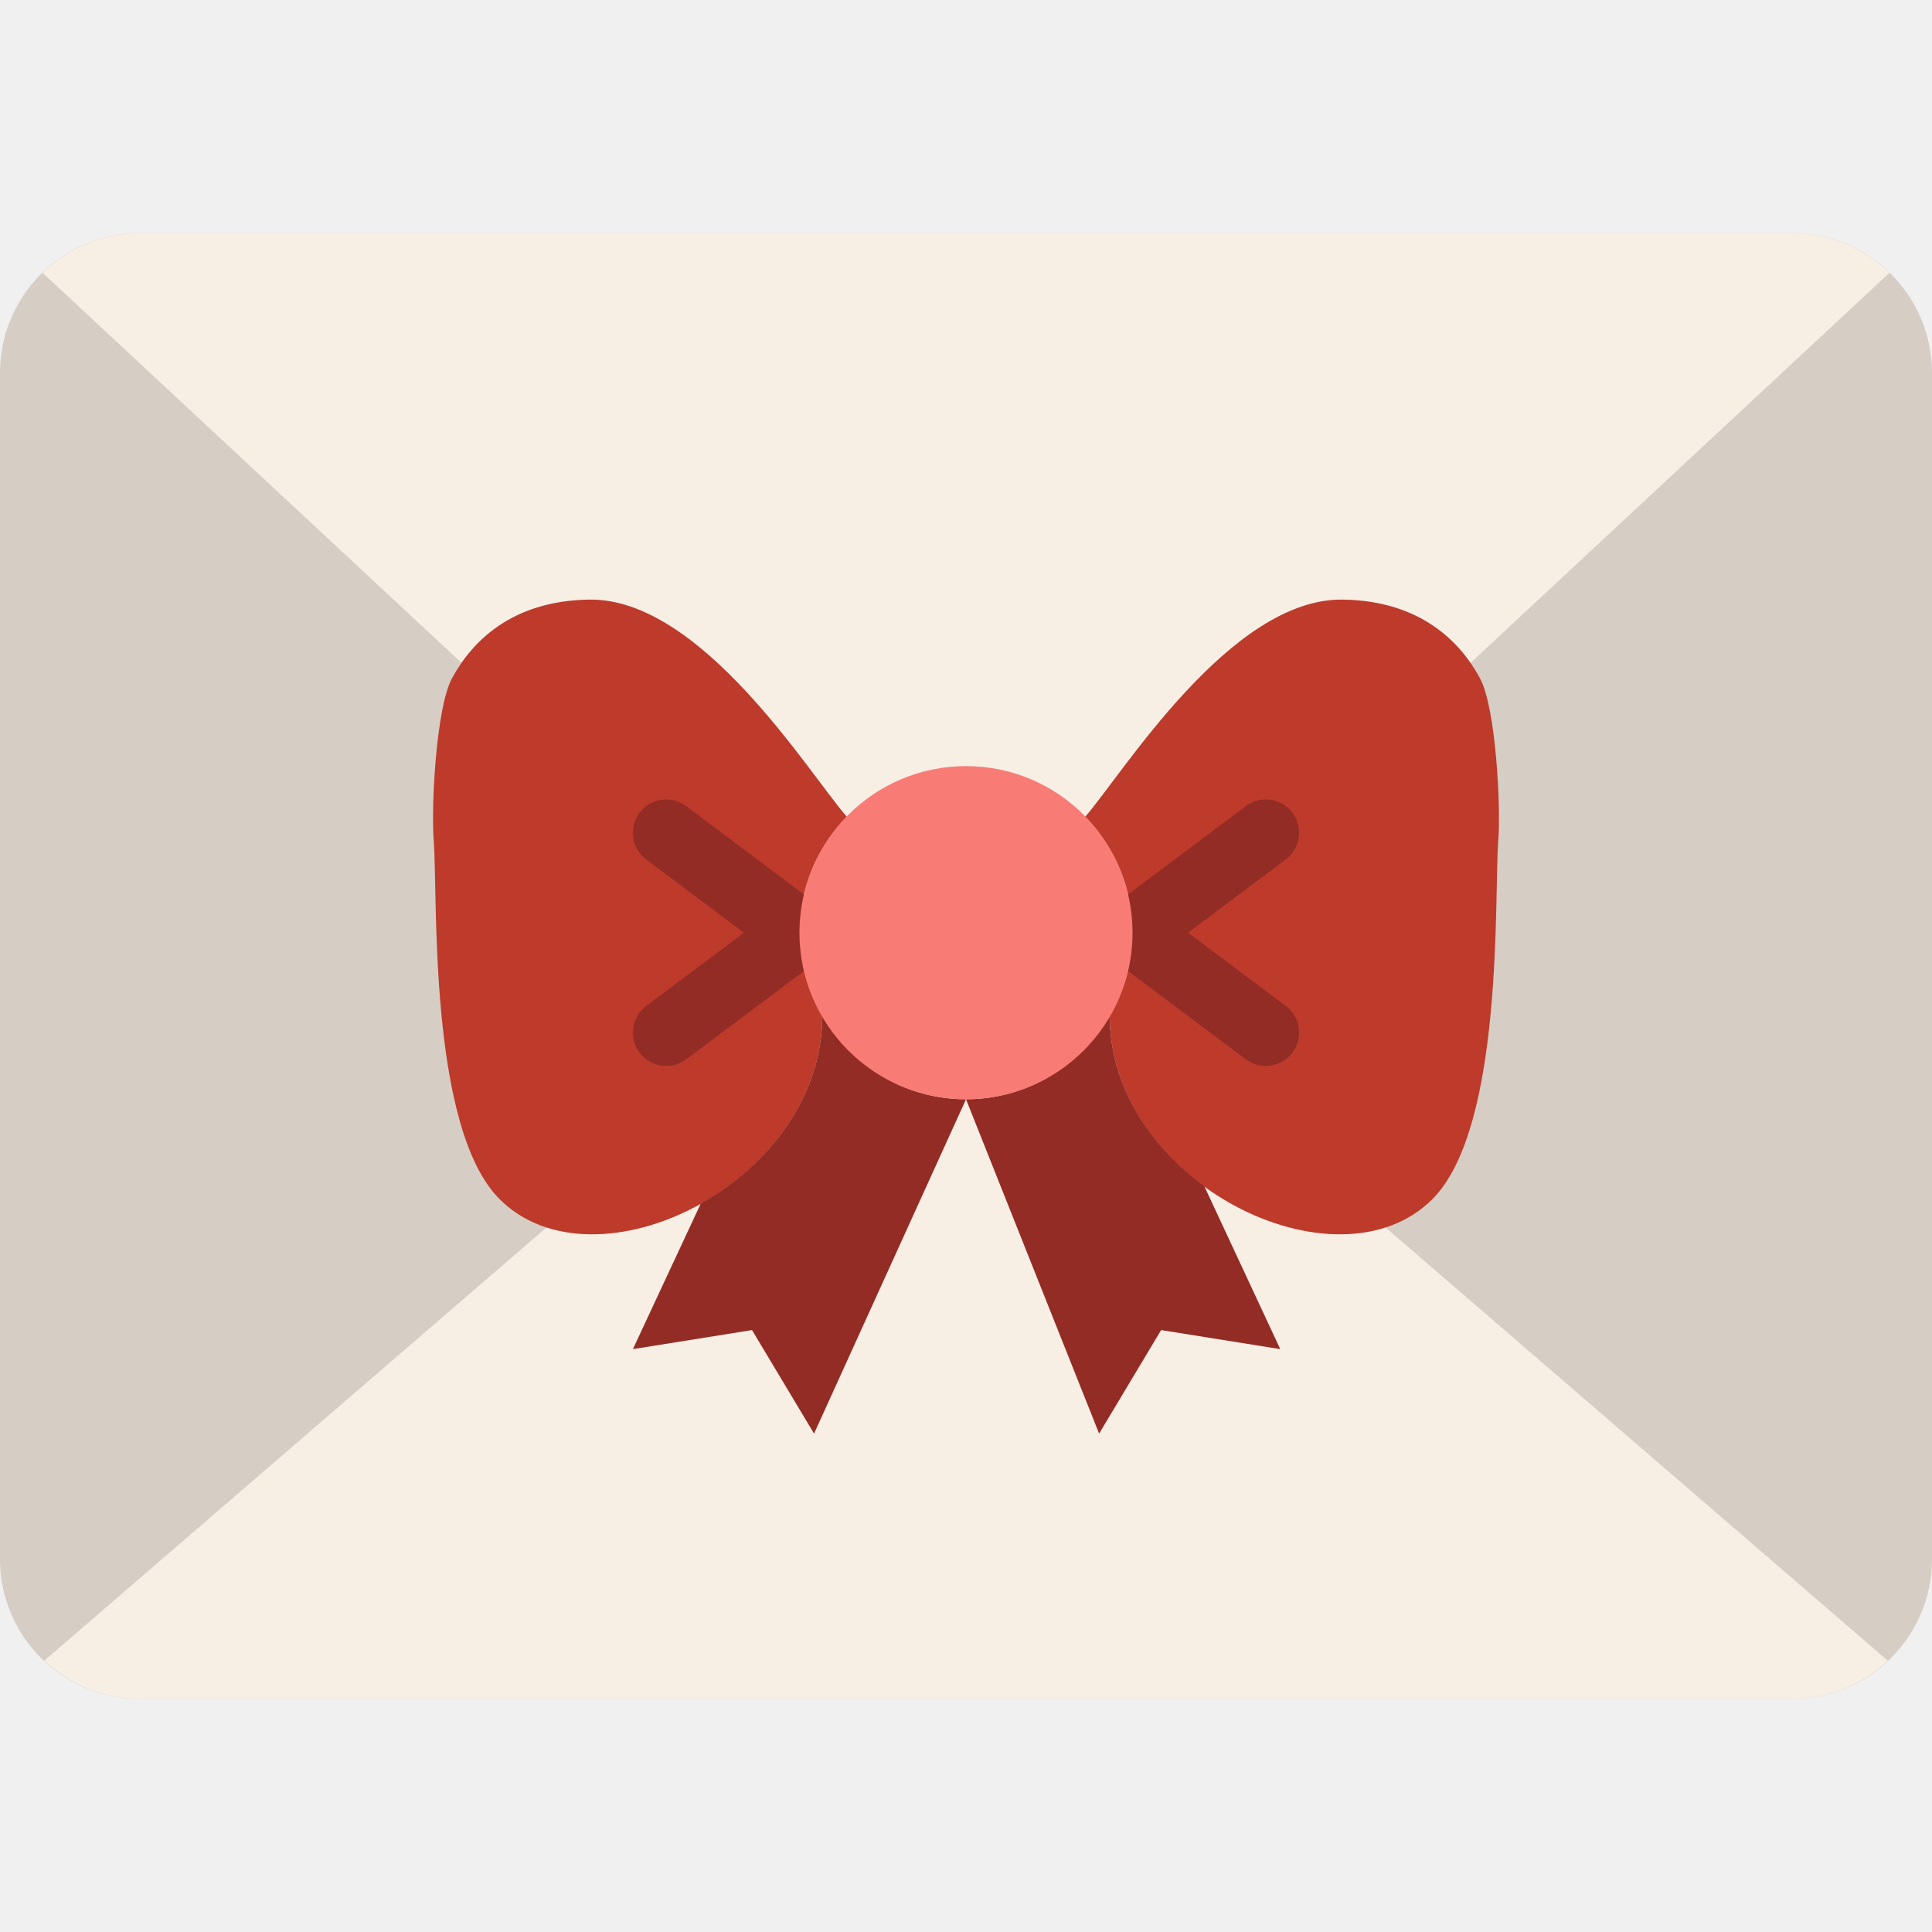
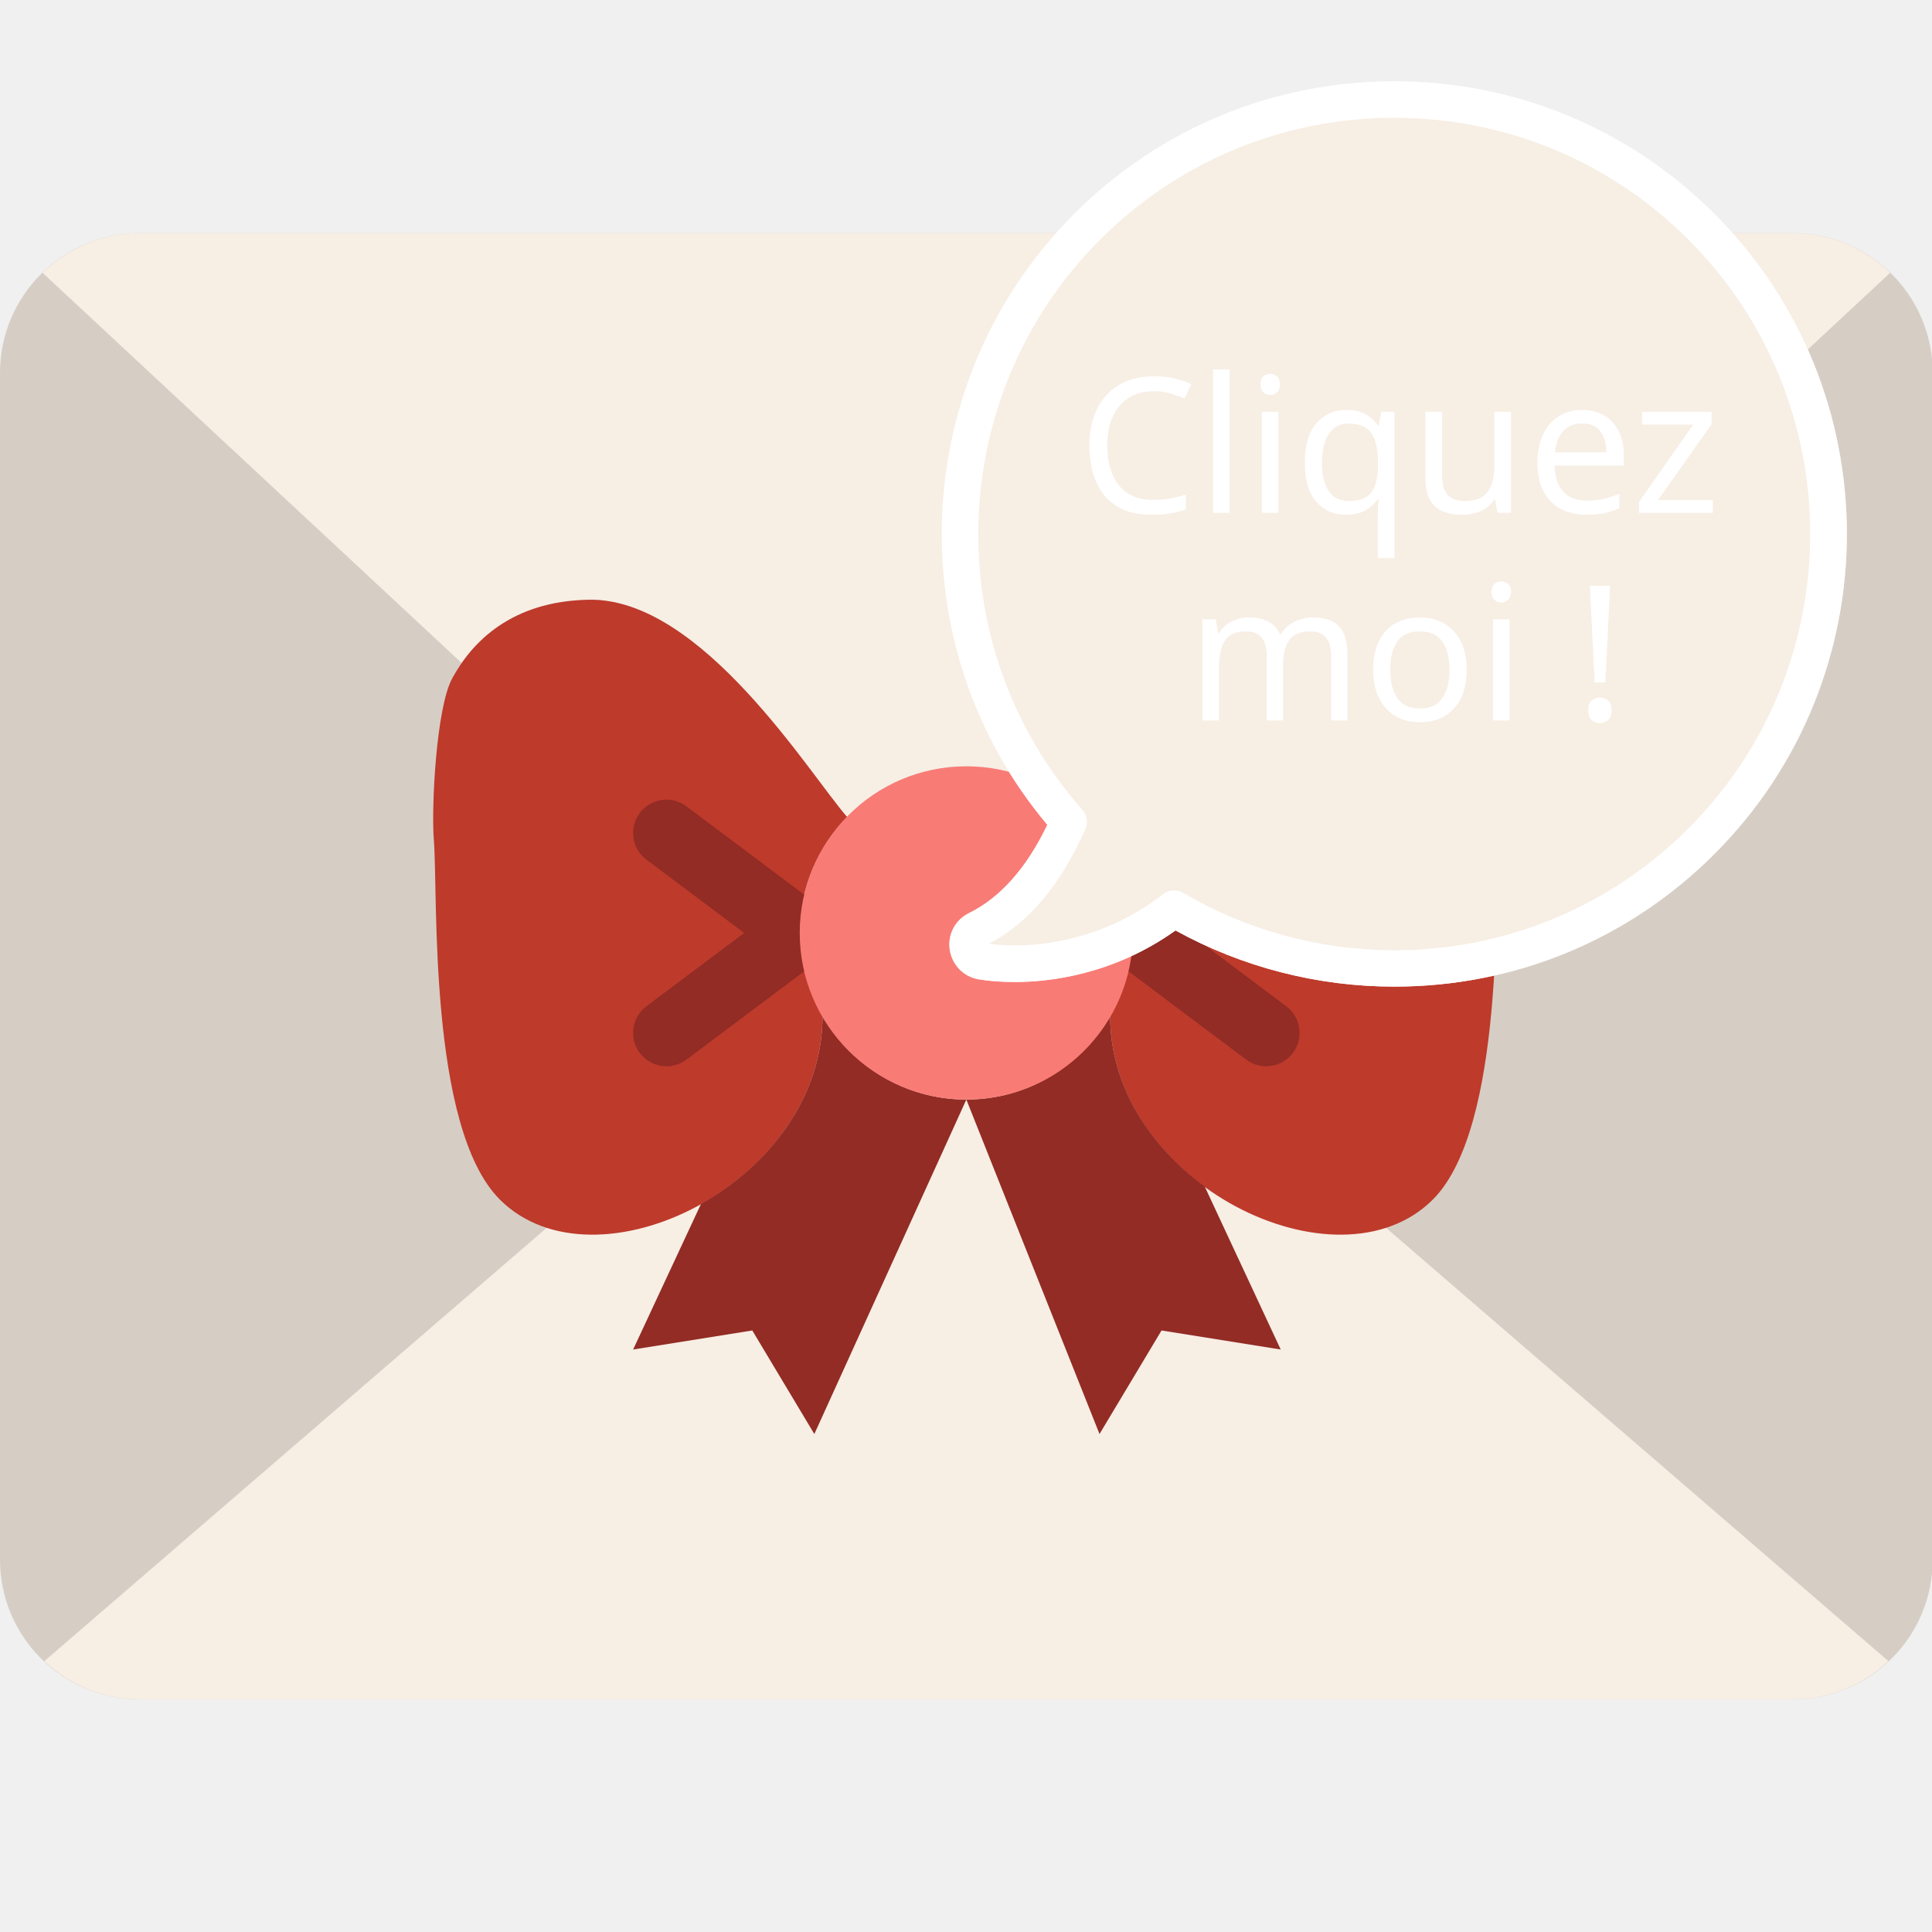
- <svg xmlns="http://www.w3.org/2000/svg" version="1.1" id="Layer_1" x="0px" y="0px" viewBox="0 0 512 512" style="enable-background:new 0 0 512 512;" xml:space="preserve">
-   <g>
-     <path style="fill:#D6CEC5;" d="M474.977,450.207H37.032C16.578,450.207,0,433.629,0,413.184V98.816   c0-20.445,16.578-37.023,37.032-37.023h437.945c20.454,0,37.023,16.578,37.023,37.023v314.368   C512,433.629,495.431,450.207,474.977,450.207" />
+ <svg xmlns="http://www.w3.org/2000/svg" version="1.1" x="0px" y="0px" width="512px" height="512px" viewBox="0 0 512 512" enable-background="new 0 0 512 512" xml:space="preserve">
+   <g id="Layer_1" display="none">
+     <g display="inline">
+       <g>
+         <path fill="#FABCA3" d="M474.977,450.207H37.032C16.578,450.207,0,433.629,0,413.184V98.816     c0-20.445,16.578-37.023,37.032-37.023h437.944c20.454,0,37.023,16.578,37.023,37.023v314.368     C512,433.629,495.431,450.207,474.977,450.207" />
+         <g>
+           <path fill="#EAD8C3" d="M367.08,325.209c-28.531,9.163-72.986-17.814-72.986-56.107l0,0      c-7.627,13.215-21.742,22.209-38.091,22.209c-16.358,0-30.464-8.994-38.091-22.209l0,0c0,38.293-44.447,65.262-72.986,56.107      L11.735,440.091c6.63,6.232,15.484,10.116,25.3,10.116H474.98c9.815,0,18.67-3.884,25.3-10.116L367.08,325.209z" />
+           <path fill="#EAD8C3" d="M474.975,61.793H37.03c-10.028,0-19.085,4.025-25.759,10.496l111.051,103.389      c5.817-8.351,15.969-16.437,33.651-16.772c29.943-0.574,58.606,46.362,68.431,57.529c8.015-8.236,19.191-13.391,31.594-13.391      c12.412,0,23.578,5.155,31.594,13.391c9.834-11.167,38.497-58.103,68.44-57.529c17.682,0.335,27.833,8.43,33.65,16.781      L500.734,72.289C494.069,65.818,485.003,61.793,474.975,61.793" />
+         </g>
+         <path fill="#8DC4FD" d="M119.804,179.719c5.208-9.569,15.625-20.427,36.167-20.815c29.943-0.574,58.606,46.362,68.431,57.529     c-7.733,7.954-12.544,18.776-12.544,30.746c0,8.024,2.304,15.439,6.047,21.928c0,44.553-60.248,73.931-85.495,48.692     c-19.112-19.12-16.331-81.108-17.479-95.241C114.243,213.934,115.541,187.558,119.804,179.719" />
+         <g>
+           <path fill="#A7D6FE" d="M211.853,256.008c-1.836,0-3.699-0.574-5.288-1.766l-35.31-26.483      c-3.902-2.922-4.687-8.457-1.766-12.359c2.931-3.911,8.457-4.687,12.359-1.766l35.31,26.483      c3.902,2.922,4.687,8.457,1.766,12.359C217.185,254.79,214.537,256.008,211.853,256.008" />
+           <path fill="#A7D6FE" d="M176.561,282.491c-2.684,0-5.332-1.218-7.071-3.531c-2.922-3.901-2.136-9.437,1.766-12.358l35.31-26.483      c3.911-2.913,9.437-2.136,12.359,1.766c2.922,3.902,2.136,9.437-1.766,12.359l-35.31,26.483      C180.259,281.917,178.397,282.491,176.561,282.491" />
+         </g>
+         <path fill="#8DC4FD" d="M392.196,179.719c-5.208-9.569-15.625-20.427-36.167-20.815c-29.943-0.574-58.606,46.362-68.432,57.529     c7.733,7.954,12.545,18.776,12.545,30.746c0,8.024-2.305,15.439-6.047,21.928c0,44.553,60.247,73.931,85.494,48.692     c19.112-19.12,16.331-81.108,17.479-95.241C397.758,213.934,396.46,187.558,392.196,179.719" />
+         <g>
+           <path fill="#A7D6FE" d="M300.146,256.008c-2.684,0-5.332-1.218-7.07-3.531c-2.922-3.902-2.137-9.437,1.766-12.359l35.311-26.483      c3.91-2.922,9.437-2.145,12.358,1.766c2.922,3.902,2.136,9.437-1.766,12.359l-35.31,26.483      C303.846,255.435,301.982,256.008,300.146,256.008" />
+           <path fill="#A7D6FE" d="M335.439,282.491c-1.837,0-3.699-0.574-5.288-1.767l-35.311-26.482      c-3.901-2.922-4.687-8.457-1.766-12.359c2.931-3.902,8.457-4.679,12.358-1.766l35.311,26.482      c3.902,2.922,4.687,8.457,1.766,12.359C340.771,281.273,338.123,282.491,335.439,282.491" />
+           <path fill="#A7D6FE" d="M294.093,269.105L294.093,269.105c-7.627,13.215-21.741,22.209-38.091,22.209      c-16.358,0-30.464-8.994-38.091-22.209l0,0c0,21.821-14.486,39.953-32.203,49.857l-17.982,38.568l31.567-5.049l16.437,27.436      l40.271-88.602l35.274,88.602l16.438-27.436l31.567,5.049l-20.127-43.176C304.861,303.921,294.093,287.898,294.093,269.105" />
+         </g>
+         <path fill="#7DAEE9" d="M300.139,247.177c0,24.373-19.766,44.138-44.139,44.138s-44.138-19.765-44.138-44.138     c0-24.373,19.765-44.138,44.138-44.138S300.139,222.804,300.139,247.177" />
+       </g>
+     </g>
+   </g>
+   <g id="Calque_3" display="none">
+     <g display="inline">
+       <g>
+         <path fill="#4F0611" d="M474.977,450.207H37.032C16.578,450.207,0,433.629,0,413.184V98.816     c0-20.445,16.578-37.023,37.032-37.023h437.944c20.454,0,37.023,16.578,37.023,37.023v314.368     C512,433.629,495.431,450.207,474.977,450.207" />
+         <g>
+           <path fill="#CF4E62" d="M367.08,325.209c-28.531,9.163-72.986-17.814-72.986-56.107l0,0      c-7.627,13.215-21.742,22.209-38.091,22.209c-16.358,0-30.464-8.994-38.091-22.209l0,0c0,38.293-44.447,65.262-72.986,56.107      L11.735,440.091c6.63,6.232,15.484,10.116,25.3,10.116H474.98c9.815,0,18.67-3.884,25.3-10.116L367.08,325.209z" />
+           <path fill="#CF4E62" d="M474.975,61.793H37.03c-10.028,0-19.085,4.025-25.759,10.496l111.051,103.389      c5.817-8.351,15.969-16.437,33.651-16.772c29.943-0.574,58.606,46.362,68.431,57.529c8.015-8.236,19.191-13.391,31.594-13.391      c12.412,0,23.578,5.155,31.594,13.391c9.834-11.167,38.497-58.103,68.44-57.529c17.682,0.335,27.833,8.43,33.65,16.781      L500.734,72.289C494.069,65.818,485.003,61.793,474.975,61.793" />
+         </g>
+         <path fill="#820A1D" d="M119.804,179.719c5.208-9.569,15.625-20.427,36.167-20.815c29.943-0.574,58.606,46.362,68.431,57.529     c-7.733,7.954-12.544,18.776-12.544,30.746c0,8.024,2.304,15.439,6.047,21.928c0,44.553-60.248,73.931-85.495,48.692     c-19.112-19.12-16.331-81.108-17.479-95.241C114.243,213.934,115.541,187.558,119.804,179.719" />
+         <g>
+           <path fill="#973948" d="M211.853,256.008c-1.836,0-3.699-0.574-5.288-1.766l-35.31-26.483      c-3.902-2.922-4.687-8.457-1.766-12.359c2.931-3.911,8.457-4.687,12.359-1.766l35.31,26.483      c3.902,2.922,4.687,8.457,1.766,12.359C217.185,254.79,214.537,256.008,211.853,256.008" />
+           <path fill="#973948" d="M176.561,282.491c-2.684,0-5.332-1.218-7.071-3.531c-2.922-3.901-2.136-9.437,1.766-12.358l35.31-26.483      c3.911-2.913,9.437-2.136,12.359,1.766c2.922,3.902,2.136,9.437-1.766,12.359l-35.31,26.483      C180.259,281.917,178.397,282.491,176.561,282.491" />
+         </g>
+         <path fill="#820A1D" d="M392.196,179.719c-5.208-9.569-15.625-20.427-36.167-20.815c-29.943-0.574-58.606,46.362-68.432,57.529     c7.733,7.954,12.545,18.776,12.545,30.746c0,8.024-2.305,15.439-6.047,21.928c0,44.553,60.247,73.931,85.494,48.692     c19.112-19.12,16.331-81.108,17.479-95.241C397.758,213.934,396.46,187.558,392.196,179.719" />
+         <g>
+           <path fill="#973948" d="M300.146,256.008c-2.684,0-5.332-1.218-7.07-3.531c-2.922-3.901-2.137-9.437,1.766-12.358l35.311-26.483      c3.91-2.922,9.437-2.145,12.358,1.766c2.922,3.902,2.136,9.437-1.766,12.359l-35.31,26.483      C303.846,255.436,301.982,256.008,300.146,256.008" />
+           <path fill="#973948" d="M335.439,282.491c-1.837,0-3.699-0.574-5.288-1.767l-35.311-26.482      c-3.901-2.922-4.687-8.457-1.766-12.359c2.931-3.902,8.457-4.679,12.358-1.766l35.311,26.482      c3.902,2.922,4.687,8.457,1.766,12.359C340.771,281.273,338.123,282.491,335.439,282.491" />
+           <path fill="#973948" d="M294.093,269.105L294.093,269.105c-7.627,13.215-21.741,22.209-38.091,22.209      c-16.358,0-30.464-8.994-38.091-22.209l0,0c0,21.821-14.486,39.953-32.203,49.857l-17.982,38.568l31.567-5.049l16.437,27.436      l40.271-88.602l35.274,88.602l16.438-27.436l31.567,5.049l-20.127-43.176C304.861,303.921,294.093,287.898,294.093,269.105" />
+         </g>
+         <path fill="#CF112D" d="M300.139,247.177c0,24.373-19.766,44.138-44.139,44.138s-44.138-19.765-44.138-44.138     c0-24.373,19.765-44.138,44.138-44.138S300.139,222.804,300.139,247.177" />
+       </g>
+     </g>
+   </g>
+   <g id="Calque_4" display="none">
+     <g display="inline">
+       <g>
+         <path fill="#F59A7B" d="M474.977,450.207H37.032C16.578,450.207,0,433.629,0,413.184V98.816     c0-20.445,16.578-37.023,37.032-37.023h437.944c20.454,0,37.023,16.578,37.023,37.023v314.368     C512,433.629,495.431,450.207,474.977,450.207" />
+         <g>
+           <path fill="#FCD8C0" d="M367.08,325.209c-28.531,9.163-72.986-17.814-72.986-56.107l0,0      c-7.627,13.215-21.742,22.209-38.091,22.209c-16.358,0-30.464-8.994-38.091-22.209l0,0c0,38.293-44.447,65.262-72.986,56.107      L11.735,440.091c6.63,6.232,15.484,10.116,25.3,10.116H474.98c9.815,0,18.67-3.884,25.3-10.116L367.08,325.209z" />
+           <path fill="#FCD8C0" d="M474.975,61.793H37.03c-10.028,0-19.085,4.025-25.759,10.496l111.051,103.389      c5.817-8.351,15.969-16.437,33.651-16.772c29.943-0.574,58.606,46.362,68.431,57.529c8.015-8.236,19.191-13.391,31.594-13.391      c12.412,0,23.578,5.155,31.594,13.391c9.834-11.167,38.497-58.103,68.44-57.529c17.682,0.335,27.833,8.43,33.65,16.781      L500.734,72.289C494.069,65.818,485.003,61.793,474.975,61.793" />
+         </g>
+         <path fill="#BEFAE2" d="M119.804,179.719c5.208-9.569,15.625-20.427,36.167-20.815c29.943-0.574,58.606,46.362,68.431,57.529     c-7.733,7.954-12.544,18.776-12.544,30.747c0,8.023,2.304,15.438,6.047,21.928c0,44.553-60.248,73.931-85.495,48.692     c-19.112-19.12-16.331-81.108-17.479-95.241C114.243,213.934,115.541,187.558,119.804,179.719" />
+         <g>
+           <path fill="#87FFE5" d="M211.853,256.008c-1.836,0-3.699-0.574-5.288-1.766l-35.31-26.483      c-3.902-2.922-4.687-8.457-1.766-12.359c2.931-3.911,8.457-4.687,12.359-1.766l35.31,26.483      c3.902,2.922,4.687,8.457,1.766,12.359C217.185,254.79,214.537,256.008,211.853,256.008" />
+           <path fill="#87FFE5" d="M176.561,282.491c-2.684,0-5.332-1.218-7.071-3.531c-2.922-3.901-2.136-9.437,1.766-12.358l35.31-26.483      c3.911-2.913,9.437-2.136,12.359,1.766c2.922,3.902,2.136,9.437-1.766,12.359l-35.31,26.483      C180.259,281.917,178.397,282.491,176.561,282.491" />
+         </g>
+         <path fill="#BEFAE2" d="M392.196,179.719c-5.208-9.569-15.625-20.427-36.167-20.815c-29.943-0.574-58.606,46.362-68.432,57.529     c7.733,7.954,12.545,18.776,12.545,30.747c0,8.023-2.305,15.438-6.047,21.928c0,44.553,60.247,73.931,85.494,48.692     c19.112-19.12,16.331-81.108,17.479-95.241C397.758,213.934,396.46,187.558,392.196,179.719" />
+         <g>
+           <path fill="#87FFE5" d="M300.146,256.008c-2.684,0-5.332-1.218-7.07-3.531c-2.922-3.901-2.137-9.437,1.766-12.358l35.311-26.483      c3.91-2.922,9.437-2.145,12.358,1.766c2.922,3.902,2.136,9.437-1.766,12.359l-35.31,26.483      C303.846,255.436,301.982,256.008,300.146,256.008" />
+           <path fill="#87FFE5" d="M335.439,282.491c-1.837,0-3.699-0.574-5.288-1.767l-35.311-26.482      c-3.901-2.922-4.687-8.457-1.766-12.359c2.931-3.902,8.457-4.679,12.358-1.766l35.311,26.482      c3.902,2.922,4.687,8.457,1.766,12.359C340.771,281.273,338.123,282.491,335.439,282.491" />
+           <path fill="#87FFE5" d="M294.093,269.105L294.093,269.105c-7.627,13.215-21.741,22.209-38.091,22.209      c-16.358,0-30.464-8.994-38.091-22.209l0,0c0,21.821-14.486,39.953-32.203,49.857l-17.982,38.568l31.567-5.049l16.437,27.436      l40.271-88.602l35.274,88.602l16.438-27.436l31.567,5.049l-20.127-43.176C304.861,303.921,294.093,287.898,294.093,269.105" />
+         </g>
+         <path fill="#E7FAFA" d="M300.139,247.177c0,24.373-19.766,44.138-44.139,44.138s-44.138-19.765-44.138-44.138     c0-24.373,19.765-44.138,44.138-44.138S300.139,222.804,300.139,247.177" />
+       </g>
+     </g>
+   </g>
+   <g id="Calque_5" display="none">
+     <g display="inline">
+       <g>
+         <path fill="#4B7F8B" d="M474.977,450.207H37.032C16.578,450.207,0,433.629,0,413.184V98.816     c0-20.445,16.578-37.023,37.032-37.023h437.943c20.454,0,37.023,16.578,37.023,37.023v314.368     C512,433.629,495.431,450.207,474.977,450.207" />
+         <g>
+           <path fill="#B4D6C2" d="M367.08,325.209c-28.531,9.163-72.986-17.814-72.986-56.107l0,0      c-7.627,13.215-21.742,22.209-38.091,22.209c-16.358,0-30.464-8.994-38.091-22.209l0,0c0,38.293-44.447,65.263-72.986,56.107      L11.735,440.091c6.63,6.232,15.484,10.116,25.3,10.116H474.98c9.814,0,18.67-3.884,25.3-10.116L367.08,325.209z" />
+           <path fill="#B4D6C2" d="M474.975,61.793H37.03c-10.028,0-19.085,4.025-25.759,10.496l111.051,103.389      c5.817-8.351,15.969-16.437,33.651-16.772c29.943-0.574,58.606,46.362,68.431,57.529c8.015-8.236,19.191-13.391,31.594-13.391      c12.412,0,23.578,5.155,31.594,13.391c9.834-11.167,38.497-58.103,68.44-57.529c17.682,0.335,27.833,8.43,33.649,16.781      L500.734,72.289C494.069,65.818,485.003,61.793,474.975,61.793" />
+         </g>
+         <path fill="#F1DFBA" d="M119.804,179.719c5.208-9.569,15.625-20.427,36.167-20.815c29.943-0.574,58.606,46.362,68.431,57.529     c-7.733,7.954-12.544,18.776-12.544,30.747c0,8.023,2.304,15.438,6.047,21.928c0,44.553-60.248,73.931-85.495,48.691     c-19.112-19.119-16.331-81.107-17.479-95.241C114.243,213.934,115.541,187.558,119.804,179.719" />
+         <g>
+           <path fill="#D8A086" d="M211.853,256.008c-1.836,0-3.699-0.574-5.288-1.766l-35.31-26.483      c-3.902-2.922-4.687-8.457-1.766-12.359c2.931-3.911,8.457-4.687,12.359-1.766l35.31,26.483      c3.902,2.922,4.687,8.457,1.766,12.359C217.185,254.79,214.537,256.008,211.853,256.008" />
+           <path fill="#D8A086" d="M176.561,282.491c-2.684,0-5.332-1.218-7.071-3.531c-2.922-3.901-2.136-9.437,1.766-12.358l35.31-26.482      c3.911-2.913,9.437-2.137,12.359,1.766c2.922,3.902,2.136,9.438-1.766,12.359l-35.31,26.482      C180.259,281.917,178.397,282.491,176.561,282.491" />
+         </g>
+         <path fill="#F1DFBA" d="M392.196,179.719c-5.208-9.569-15.625-20.427-36.167-20.815c-29.943-0.574-58.606,46.362-68.432,57.529     c7.732,7.954,12.545,18.776,12.545,30.747c0,8.023-2.306,15.438-6.047,21.928c0,44.553,60.246,73.931,85.493,48.691     c19.112-19.119,16.331-81.107,17.479-95.241C397.758,213.934,396.46,187.558,392.196,179.719" />
+         <g>
+           <path fill="#D8A086" d="M300.146,256.008c-2.685,0-5.332-1.218-7.07-3.531c-2.922-3.901-2.137-9.437,1.766-12.358l35.312-26.483      c3.909-2.922,9.437-2.145,12.357,1.766c2.922,3.902,2.136,9.437-1.766,12.359l-35.31,26.483      C303.846,255.436,301.982,256.008,300.146,256.008" />
+           <path fill="#D8A086" d="M335.439,282.491c-1.838,0-3.699-0.574-5.288-1.767l-35.312-26.482c-3.9-2.922-4.688-8.457-1.766-12.359      c2.931-3.902,8.457-4.679,12.357-1.766l35.312,26.482c3.901,2.922,4.687,8.457,1.766,12.358      C340.771,281.273,338.123,282.491,335.439,282.491" />
+           <path fill="#D8A086" d="M294.093,269.105L294.093,269.105c-7.627,13.215-21.741,22.209-38.091,22.209      c-16.358,0-30.464-8.994-38.091-22.209l0,0c0,21.82-14.486,39.953-32.203,49.856l-17.982,38.568l31.567-5.05l16.437,27.437      l40.271-88.603l35.274,88.603l16.438-27.437l31.567,5.05l-20.127-43.177C304.861,303.921,294.093,287.898,294.093,269.105" />
+         </g>
+         <path fill="#F2F2EF" d="M300.139,247.177c0,24.373-19.766,44.138-44.139,44.138s-44.138-19.765-44.138-44.138     c0-24.373,19.765-44.138,44.138-44.138S300.139,222.804,300.139,247.177" />
+       </g>
+     </g>
+   </g>
+   <g id="Calque_6" display="none">
+     <g display="inline">
+       <g>
+         <path fill="#2B4666" d="M474.977,450.207H37.032C16.578,450.207,0,433.629,0,413.184V98.816     c0-20.445,16.578-37.023,37.032-37.023h437.944c20.454,0,37.023,16.578,37.023,37.023v314.368     C512,433.629,495.431,450.207,474.977,450.207" />
+         <g>
+           <path fill="#C6EEF6" d="M367.08,325.209c-28.531,9.163-72.986-17.814-72.986-56.107l0,0      c-7.627,13.215-21.742,22.209-38.091,22.209c-16.358,0-30.464-8.994-38.091-22.209l0,0c0,38.293-44.447,65.262-72.986,56.107      L11.735,440.091c6.63,6.232,15.484,10.116,25.3,10.116H474.98c9.815,0,18.67-3.884,25.3-10.116L367.08,325.209z" />
+           <path fill="#C6EEF6" d="M474.975,61.793H37.03c-10.028,0-19.085,4.025-25.759,10.496l111.051,103.389      c5.817-8.351,15.969-16.437,33.651-16.772c29.943-0.574,58.606,46.362,68.431,57.529c8.015-8.236,19.191-13.391,31.594-13.391      c12.412,0,23.578,5.155,31.594,13.391c9.834-11.167,38.497-58.103,68.44-57.529c17.682,0.335,27.833,8.43,33.65,16.781      L500.734,72.289C494.069,65.818,485.003,61.793,474.975,61.793" />
+         </g>
+         <path fill="#88B5D6" d="M119.804,179.719c5.208-9.569,15.625-20.427,36.167-20.815c29.943-0.574,58.606,46.362,68.431,57.529     c-7.733,7.954-12.544,18.776-12.544,30.747c0,8.023,2.304,15.438,6.047,21.928c0,44.553-60.248,73.931-85.495,48.692     c-19.112-19.12-16.331-81.108-17.479-95.241C114.243,213.934,115.541,187.558,119.804,179.719" />
+         <g>
+           <path fill="#1A2739" d="M211.853,256.008c-1.836,0-3.699-0.574-5.288-1.766l-35.31-26.483      c-3.902-2.922-4.687-8.457-1.766-12.359c2.931-3.911,8.457-4.687,12.359-1.766l35.31,26.483      c3.902,2.922,4.687,8.457,1.766,12.359C217.185,254.79,214.537,256.008,211.853,256.008" />
+           <path fill="#1A2739" d="M176.561,282.491c-2.684,0-5.332-1.218-7.071-3.531c-2.922-3.901-2.136-9.437,1.766-12.358l35.31-26.483      c3.911-2.913,9.437-2.136,12.359,1.766c2.922,3.902,2.136,9.437-1.766,12.359l-35.31,26.483      C180.259,281.917,178.397,282.491,176.561,282.491" />
+         </g>
+         <path fill="#88B5D6" d="M392.196,179.719c-5.208-9.569-15.625-20.427-36.167-20.815c-29.943-0.574-58.606,46.362-68.432,57.529     c7.733,7.954,12.545,18.776,12.545,30.747c0,8.023-2.305,15.438-6.047,21.928c0,44.553,60.247,73.931,85.494,48.692     c19.112-19.12,16.331-81.108,17.479-95.241C397.758,213.934,396.46,187.558,392.196,179.719" />
+         <g>
+           <path fill="#1A2739" d="M300.146,256.008c-2.684,0-5.332-1.218-7.07-3.531c-2.922-3.901-2.137-9.437,1.766-12.358l35.311-26.483      c3.91-2.922,9.437-2.145,12.358,1.766c2.922,3.902,2.136,9.437-1.766,12.359l-35.31,26.483      C303.846,255.436,301.982,256.008,300.146,256.008" />
+           <path fill="#1A2739" d="M335.439,282.491c-1.837,0-3.699-0.574-5.288-1.767l-35.311-26.482      c-3.901-2.922-4.687-8.457-1.766-12.359c2.931-3.902,8.457-4.679,12.358-1.766l35.311,26.482      c3.902,2.922,4.687,8.457,1.766,12.359C340.771,281.273,338.123,282.491,335.439,282.491" />
+           <path fill="#1A2739" d="M294.093,269.105L294.093,269.105c-7.627,13.215-21.741,22.209-38.091,22.209      c-16.358,0-30.464-8.994-38.091-22.209l0,0c0,21.821-14.486,39.953-32.203,49.857l-17.982,38.568l31.567-5.049l16.437,27.436      l40.271-88.602l35.274,88.602l16.438-27.436l31.567,5.049l-20.127-43.176C304.861,303.921,294.093,287.898,294.093,269.105" />
+         </g>
+         <path fill="#B8DBF2" d="M300.139,247.177c0,24.373-19.766,44.138-44.139,44.138s-44.138-19.765-44.138-44.138     c0-24.373,19.765-44.138,44.138-44.138S300.139,222.804,300.139,247.177" />
+       </g>
+     </g>
+   </g>
+   <g id="Calque_7">
    <g>
-       <path style="fill:#F7EEE4;" d="M367.08,325.209c-28.531,9.163-72.986-17.814-72.986-56.108l0,0    c-7.627,13.215-21.742,22.21-38.091,22.21c-16.358,0-30.464-8.995-38.091-22.21l0,0c0,38.294-44.447,65.262-72.986,56.108    L11.735,440.091c6.63,6.232,15.484,10.116,25.3,10.116H474.98c9.816,0,18.67-3.884,25.3-10.116L367.08,325.209z" />
-       <path style="fill:#F7EEE4;" d="M474.975,61.793H37.03c-10.028,0-19.085,4.025-25.759,10.496l111.051,103.389    c5.817-8.351,15.969-16.437,33.651-16.772c29.943-0.574,58.606,46.362,68.431,57.529c8.015-8.236,19.191-13.391,31.594-13.391    c12.412,0,23.578,5.155,31.594,13.391c9.834-11.167,38.497-58.103,68.44-57.529c17.682,0.335,27.833,8.43,33.651,16.781    L500.734,72.289C494.069,65.818,485.003,61.793,474.975,61.793" />
+       <path fill="#D6CEC5" d="M475.146,450.344H37.045C16.583,450.344,0,433.76,0,413.309V98.83c0-20.453,16.583-37.037,37.045-37.037    h438.102c20.461,0,37.037,16.583,37.037,37.037v314.479C512.184,433.76,495.607,450.344,475.146,450.344" />
+       <g>
+         <path fill="#F7EEE4" d="M367.211,325.303c-28.541,9.166-73.012-17.82-73.012-56.129l0,0     c-7.631,13.221-21.752,22.219-38.105,22.219c-16.364,0-30.475-8.998-38.104-22.219l0,0c0,38.309-44.463,65.285-73.012,56.129     L11.739,440.227c6.633,6.232,15.49,10.117,25.309,10.117H475.15c9.816,0,18.676-3.885,25.309-10.117L367.211,325.303z" />
+         <path fill="#F7EEE4" d="M475.145,61.793H37.043c-10.033,0-19.093,4.026-25.769,10.5l111.091,103.426     c5.819-8.354,15.975-16.442,33.664-16.778c29.954-0.574,58.626,46.378,68.455,57.548c8.018-8.236,19.197-13.394,31.607-13.394     c12.417,0,23.586,5.158,31.602,13.394c9.84-11.17,38.512-58.122,68.467-57.548c17.688,0.336,27.844,8.434,33.662,16.788     l111.09-103.436C494.246,65.819,485.176,61.793,475.145,61.793" />
+       </g>
+       <path fill="#BE3A2B" d="M119.847,179.761c5.21-9.573,15.631-20.435,36.18-20.822c29.954-0.574,58.626,46.379,68.455,57.549    c-7.735,7.958-12.547,18.782-12.547,30.755c0,8.028,2.305,15.444,6.049,21.936c0,44.572-60.271,73.959-85.526,48.711    c-19.118-19.129-16.336-81.136-17.485-95.275C114.284,213.988,115.583,187.603,119.847,179.761" />
+       <g>
+         <path fill="#922C25" d="M211.928,256.078c-1.837,0-3.7-0.575-5.289-1.768l-35.323-26.493c-3.904-2.92-4.689-8.461-1.767-12.363     c2.932-3.912,8.46-4.69,12.364-1.767l35.322,26.493c3.903,2.924,4.688,8.459,1.766,12.365     C217.262,254.858,214.614,256.078,211.928,256.078" />
+         <path fill="#922C25" d="M176.624,282.57c-2.686,0-5.334-1.221-7.073-3.531c-2.923-3.904-2.137-9.443,1.766-12.365l35.324-26.494     c3.911-2.912,9.439-2.134,12.363,1.768c2.923,3.904,2.137,9.442-1.767,12.365l-35.322,26.494     C180.323,281.996,178.461,282.57,176.624,282.57" />
+       </g>
+       <path fill="#BE3A2B" d="M392.334,179.761c-5.207-9.573-15.627-20.435-36.18-20.822c-29.951-0.574-58.625,46.379-68.451,57.549    c7.732,7.958,12.545,18.782,12.545,30.755c0,8.028-2.303,15.444-6.049,21.936c0,44.572,60.271,73.959,85.525,48.711    c19.117-19.129,16.34-81.136,17.486-95.275C397.9,213.988,396.604,187.603,392.334,179.761" />
+       <g>
+         <path fill="#922C25" d="M300.254,256.078c-2.688,0-5.332-1.22-7.072-3.532c-2.922-3.903-2.139-9.441,1.766-12.365l35.32-26.493     c3.912-2.923,9.443-2.145,12.365,1.767c2.924,3.904,2.137,9.442-1.768,12.366l-35.322,26.493     C303.953,255.502,302.092,256.078,300.254,256.078" />
+         <path fill="#922C25" d="M335.559,282.57c-1.836,0-3.701-0.574-5.291-1.768l-35.32-26.493c-3.904-2.923-4.688-8.461-1.768-12.362     c2.932-3.904,8.461-4.68,12.363-1.768l35.322,26.494c3.902,2.922,4.689,8.457,1.768,12.361     C340.895,281.35,338.242,282.57,335.559,282.57" />
+         <path fill="#922C25" d="M294.199,269.18L294.199,269.18c-7.631,13.219-21.752,22.219-38.108,22.219     c-16.361,0-30.474-9-38.103-22.219l0,0c0,21.83-14.491,39.967-32.214,49.873l-17.988,38.584l31.578-5.049l16.443,27.441     l40.284-88.631l35.29,88.631l16.439-27.441l31.582,5.049l-20.135-43.191C304.971,304.008,294.199,287.98,294.199,269.18" />
+       </g>
+       <path fill="#F97B76" d="M300.246,247.244c0,24.381-19.773,44.155-44.155,44.155c-24.382,0-44.153-19.773-44.153-44.155    c0-24.381,19.771-44.154,44.153-44.154C280.473,203.089,300.246,222.863,300.246,247.244" />
    </g>
-     <path style="fill:#BE3A2B;" d="M119.804,179.719c5.208-9.569,15.625-20.427,36.167-20.815   c29.943-0.574,58.606,46.362,68.431,57.529c-7.733,7.954-12.544,18.776-12.544,30.746c0,8.024,2.304,15.439,6.047,21.928   c0,44.553-60.248,73.931-85.495,48.693c-19.112-19.121-16.331-81.108-17.479-95.241   C114.243,213.934,115.541,187.558,119.804,179.719" />
+   </g>
+   <g id="Calque_2">
    <g>
-       <path style="fill:#922C25;" d="M211.853,256.008c-1.836,0-3.699-0.574-5.288-1.766l-35.31-26.483    c-3.902-2.922-4.687-8.457-1.766-12.359c2.931-3.911,8.457-4.687,12.359-1.766l35.31,26.483c3.902,2.922,4.687,8.457,1.766,12.359    C217.185,254.79,214.537,256.008,211.853,256.008" />
-       <path style="fill:#922C25;" d="M176.561,282.491c-2.684,0-5.332-1.218-7.071-3.531c-2.922-3.902-2.136-9.437,1.766-12.359    l35.31-26.483c3.911-2.913,9.437-2.136,12.359,1.766s2.136,9.437-1.766,12.359l-35.31,26.483    C180.259,281.917,178.397,282.491,176.561,282.491" />
+       <g>
+         <g>
+           <g>
+             <path fill="#F7EEE4" d="M256.799,241.98c-3.672,1.812-5.728,5.729-5.092,9.742c0.637,4.063,3.721,7.196,7.784,7.833       c2.986,0.49,6.218,0.687,9.496,0.687c8.911,0,25.898-1.812,42.543-13.659c17.673,9.742,37.646,14.881,57.962,14.881       c32.066,0,62.174-12.483,84.84-35.149c46.801-46.801,46.801-122.876,0-169.678c-22.666-22.617-52.773-35.101-84.84-35.101       c-32.065,0-62.173,12.484-84.838,35.15c-44.011,44.01-46.899,114.555-7.099,161.894       C272.072,230.035,265.072,237.917,256.799,241.98z" />
+           </g>
+         </g>
+       </g>
+       <g>
+         <g>
+           <g>
+             <path fill="#FFFFFF" d="M256.799,241.98c-3.672,1.812-5.728,5.729-5.092,9.742c0.637,4.063,3.721,7.196,7.784,7.833       c2.986,0.49,6.218,0.687,9.496,0.687c8.911,0,25.898-1.812,42.543-13.659c17.673,9.742,37.646,14.881,57.962,14.881       c32.066,0,62.174-12.483,84.84-35.149c46.801-46.801,46.801-122.876,0-169.678c-22.666-22.617-52.773-35.101-84.84-35.101       c-32.065,0-62.173,12.484-84.838,35.15c-44.011,44.01-46.899,114.555-7.099,161.894       C272.072,230.035,265.072,237.917,256.799,241.98z M291.507,63.539c20.807-20.806,48.516-32.31,77.985-32.31       c29.472,0,57.131,11.456,77.986,32.31c42.982,42.983,42.982,112.939,0,155.971c-20.807,20.806-48.515,32.31-77.986,32.31       c-19.68,0-38.968-5.239-55.856-15.176c-0.783-0.439-1.616-0.685-2.449-0.685c-1.076,0-2.104,0.342-2.985,1.027       c-15.226,11.798-31.136,13.561-39.263,13.561c-2.349,0-4.65-0.147-6.853-0.44c10.574-5.531,19.141-15.763,25.555-30.401       c0.733-1.712,0.439-3.72-0.833-5.141C248.33,171.044,250.385,104.711,291.507,63.539z" />
+           </g>
+           <text transform="matrix(1 0 0 1 285.6377 135.9229)">
+             <tspan x="0" y="0" fill="#FFFFFF" font-family="'Lato-Bold'" font-size="50">Cliquez</tspan>
+             <tspan x="28.75" y="55" fill="#FFFFFF" font-family="'Lato-Bold'" font-size="50">moi !</tspan>
+           </text>
+         </g>
+       </g>
    </g>
-     <path style="fill:#BE3A2B;" d="M392.196,179.719c-5.208-9.569-15.625-20.427-36.167-20.815   c-29.943-0.574-58.606,46.362-68.431,57.529c7.733,7.954,12.544,18.776,12.544,30.746c0,8.024-2.304,15.439-6.047,21.928   c0,44.553,60.248,73.931,85.495,48.693c19.112-19.121,16.331-81.108,17.479-95.241C397.758,213.934,396.46,187.558,392.196,179.719   " />
-     <g>
-       <path style="fill:#922C25;" d="M300.147,256.008c-2.684,0-5.332-1.218-7.071-3.531c-2.922-3.902-2.136-9.437,1.766-12.359    l35.31-26.483c3.911-2.922,9.437-2.145,12.359,1.766c2.922,3.902,2.136,9.437-1.766,12.359l-35.31,26.483    C303.845,255.435,301.983,256.008,300.147,256.008" />
-       <path style="fill:#922C25;" d="M335.439,282.491c-1.836,0-3.699-0.574-5.288-1.766l-35.31-26.483    c-3.902-2.922-4.687-8.457-1.766-12.359c2.931-3.902,8.457-4.679,12.359-1.766l35.31,26.483c3.902,2.922,4.687,8.457,1.766,12.359    C340.771,281.273,338.123,282.491,335.439,282.491" />
-       <path style="fill:#922C25;" d="M294.093,269.105L294.093,269.105c-7.627,13.215-21.742,22.21-38.091,22.21    c-16.358,0-30.464-8.995-38.091-22.21l0,0c0,21.822-14.486,39.954-32.203,49.858l-17.982,38.568l31.567-5.049l16.437,27.436    l40.271-88.602l35.275,88.602l16.437-27.436l31.567,5.049l-20.127-43.176C304.862,303.921,294.093,287.899,294.093,269.105" />
-     </g>
-     <path style="fill:#F97B76;" d="M300.138,247.177c0,24.373-19.765,44.138-44.138,44.138s-44.138-19.765-44.138-44.138   s19.765-44.138,44.138-44.138S300.138,222.804,300.138,247.177" />
  </g>
-   <g>
- </g>
-   <g>
- </g>
-   <g>
- </g>
-   <g>
- </g>
-   <g>
- </g>
-   <g>
- </g>
-   <g>
- </g>
-   <g>
- </g>
-   <g>
- </g>
-   <g>
- </g>
-   <g>
- </g>
-   <g>
- </g>
-   <g>
- </g>
-   <g>
- </g>
-   <g>
- </g>
</svg>
